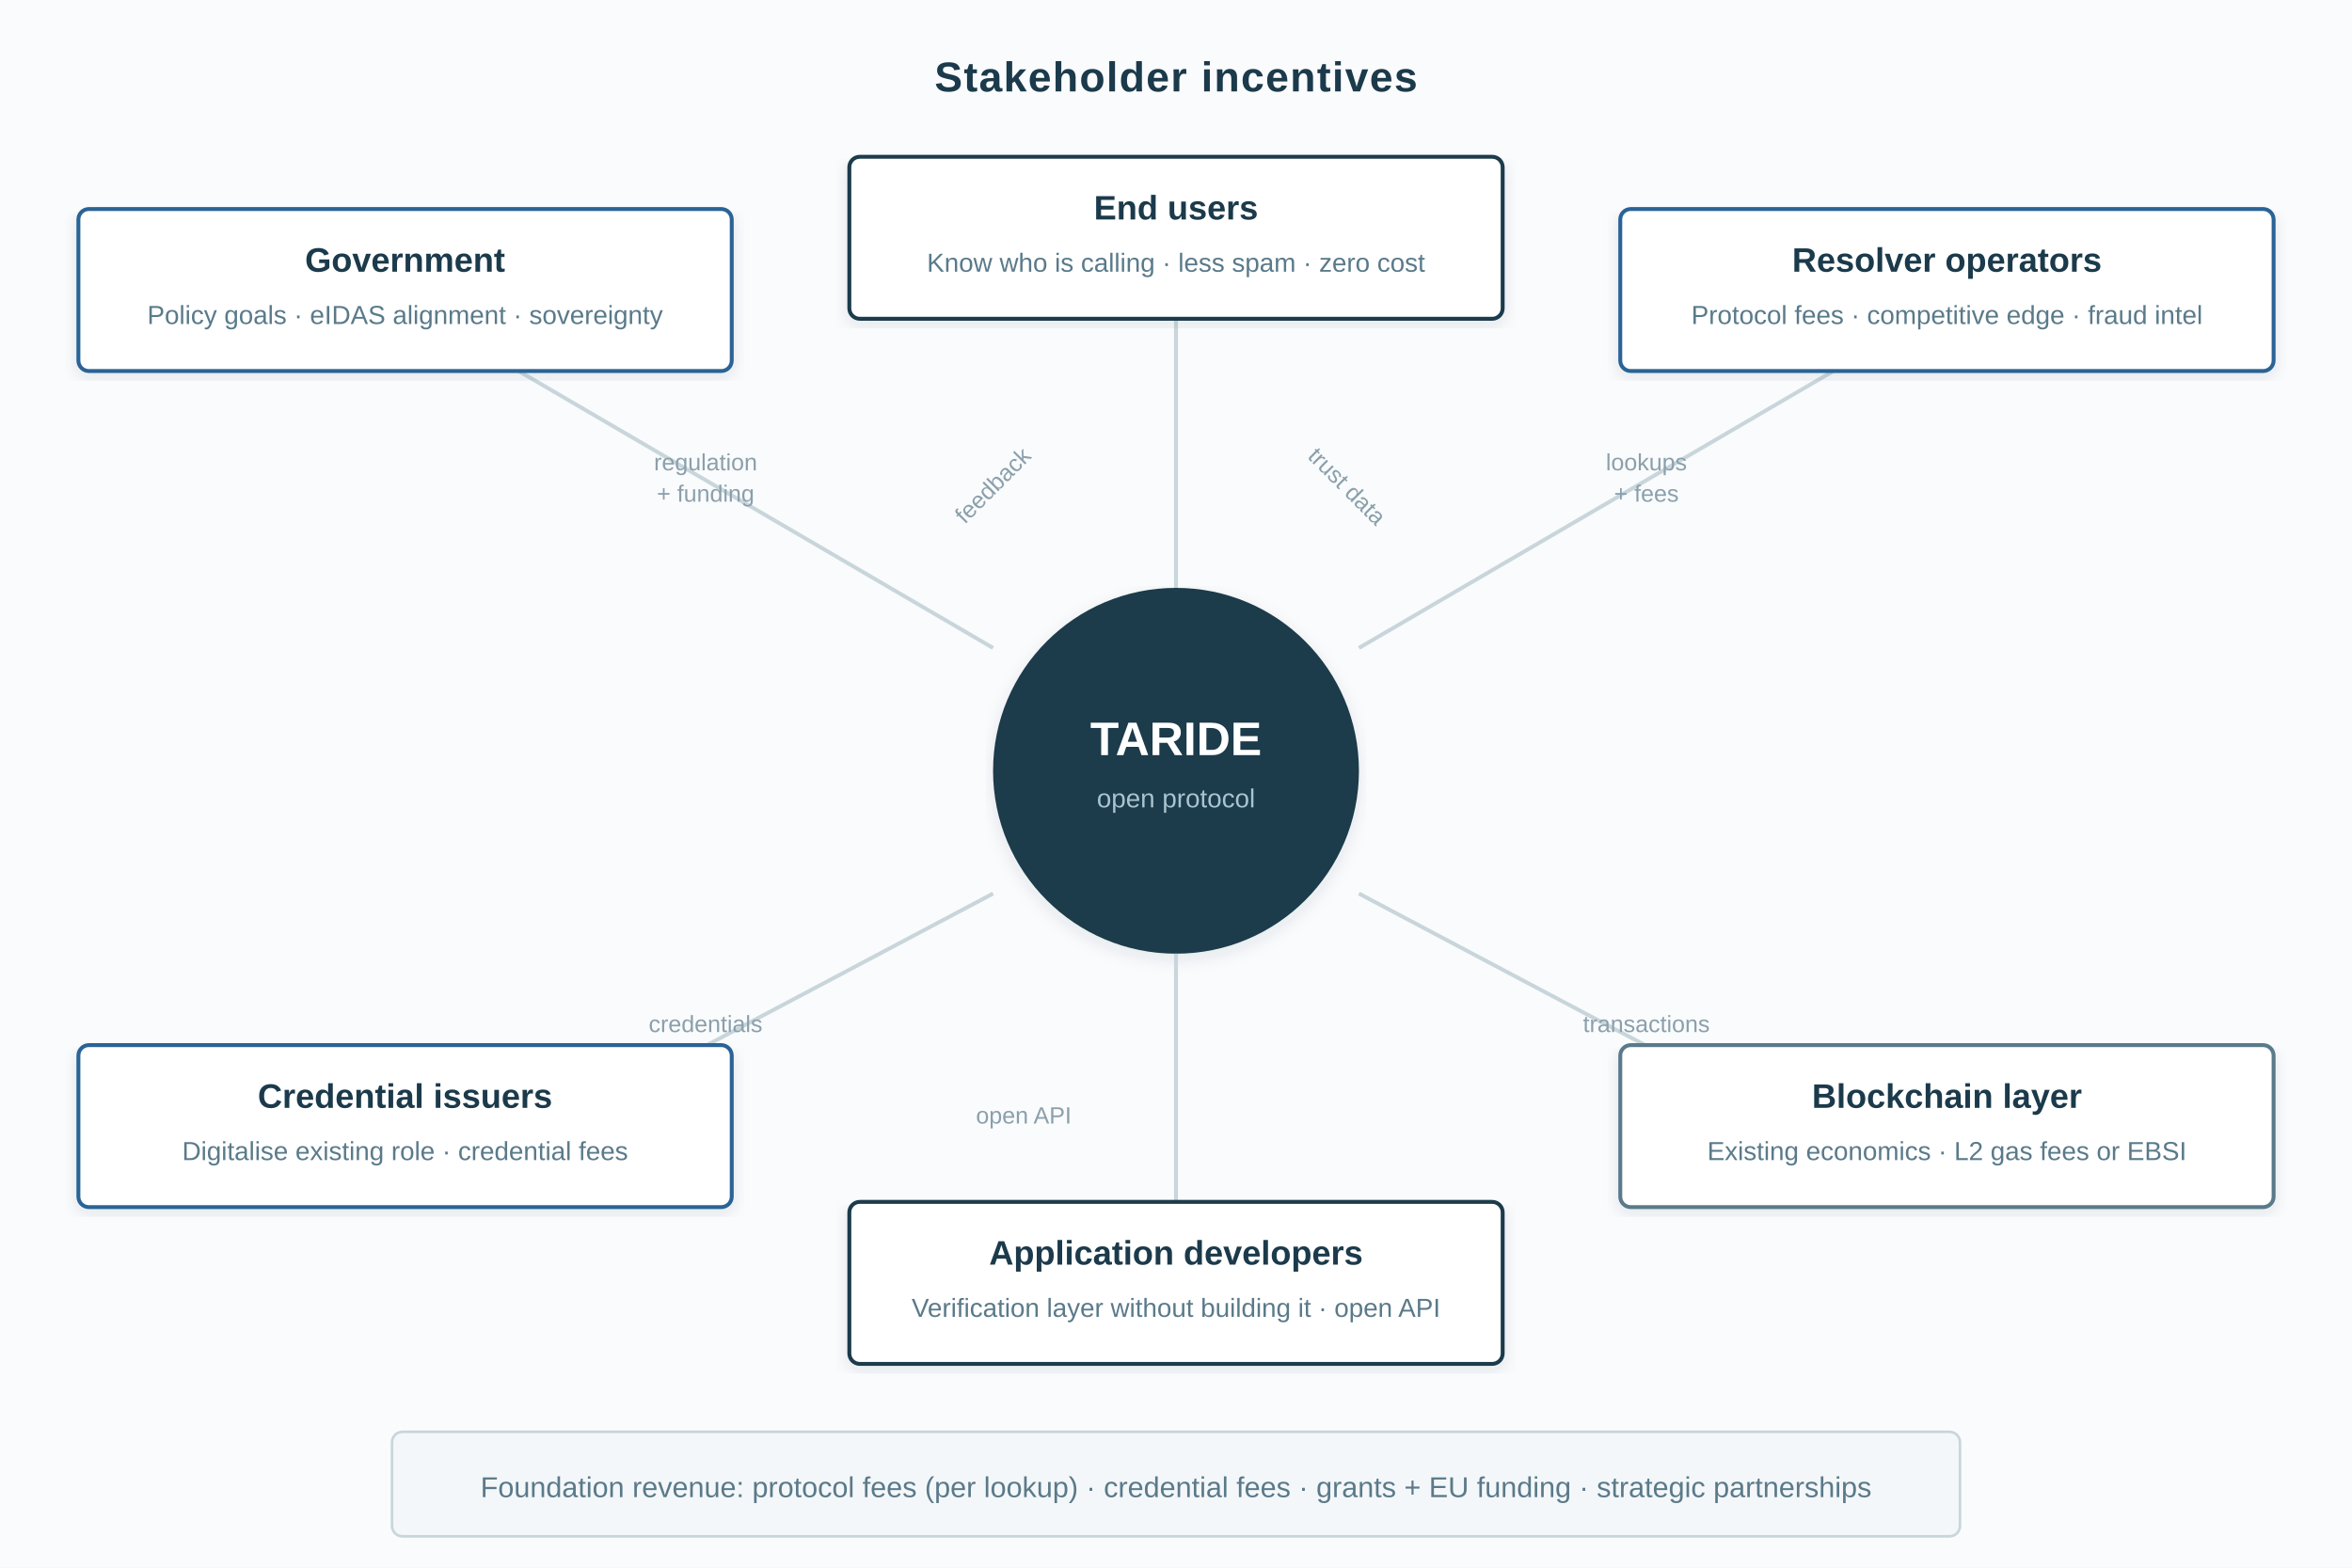
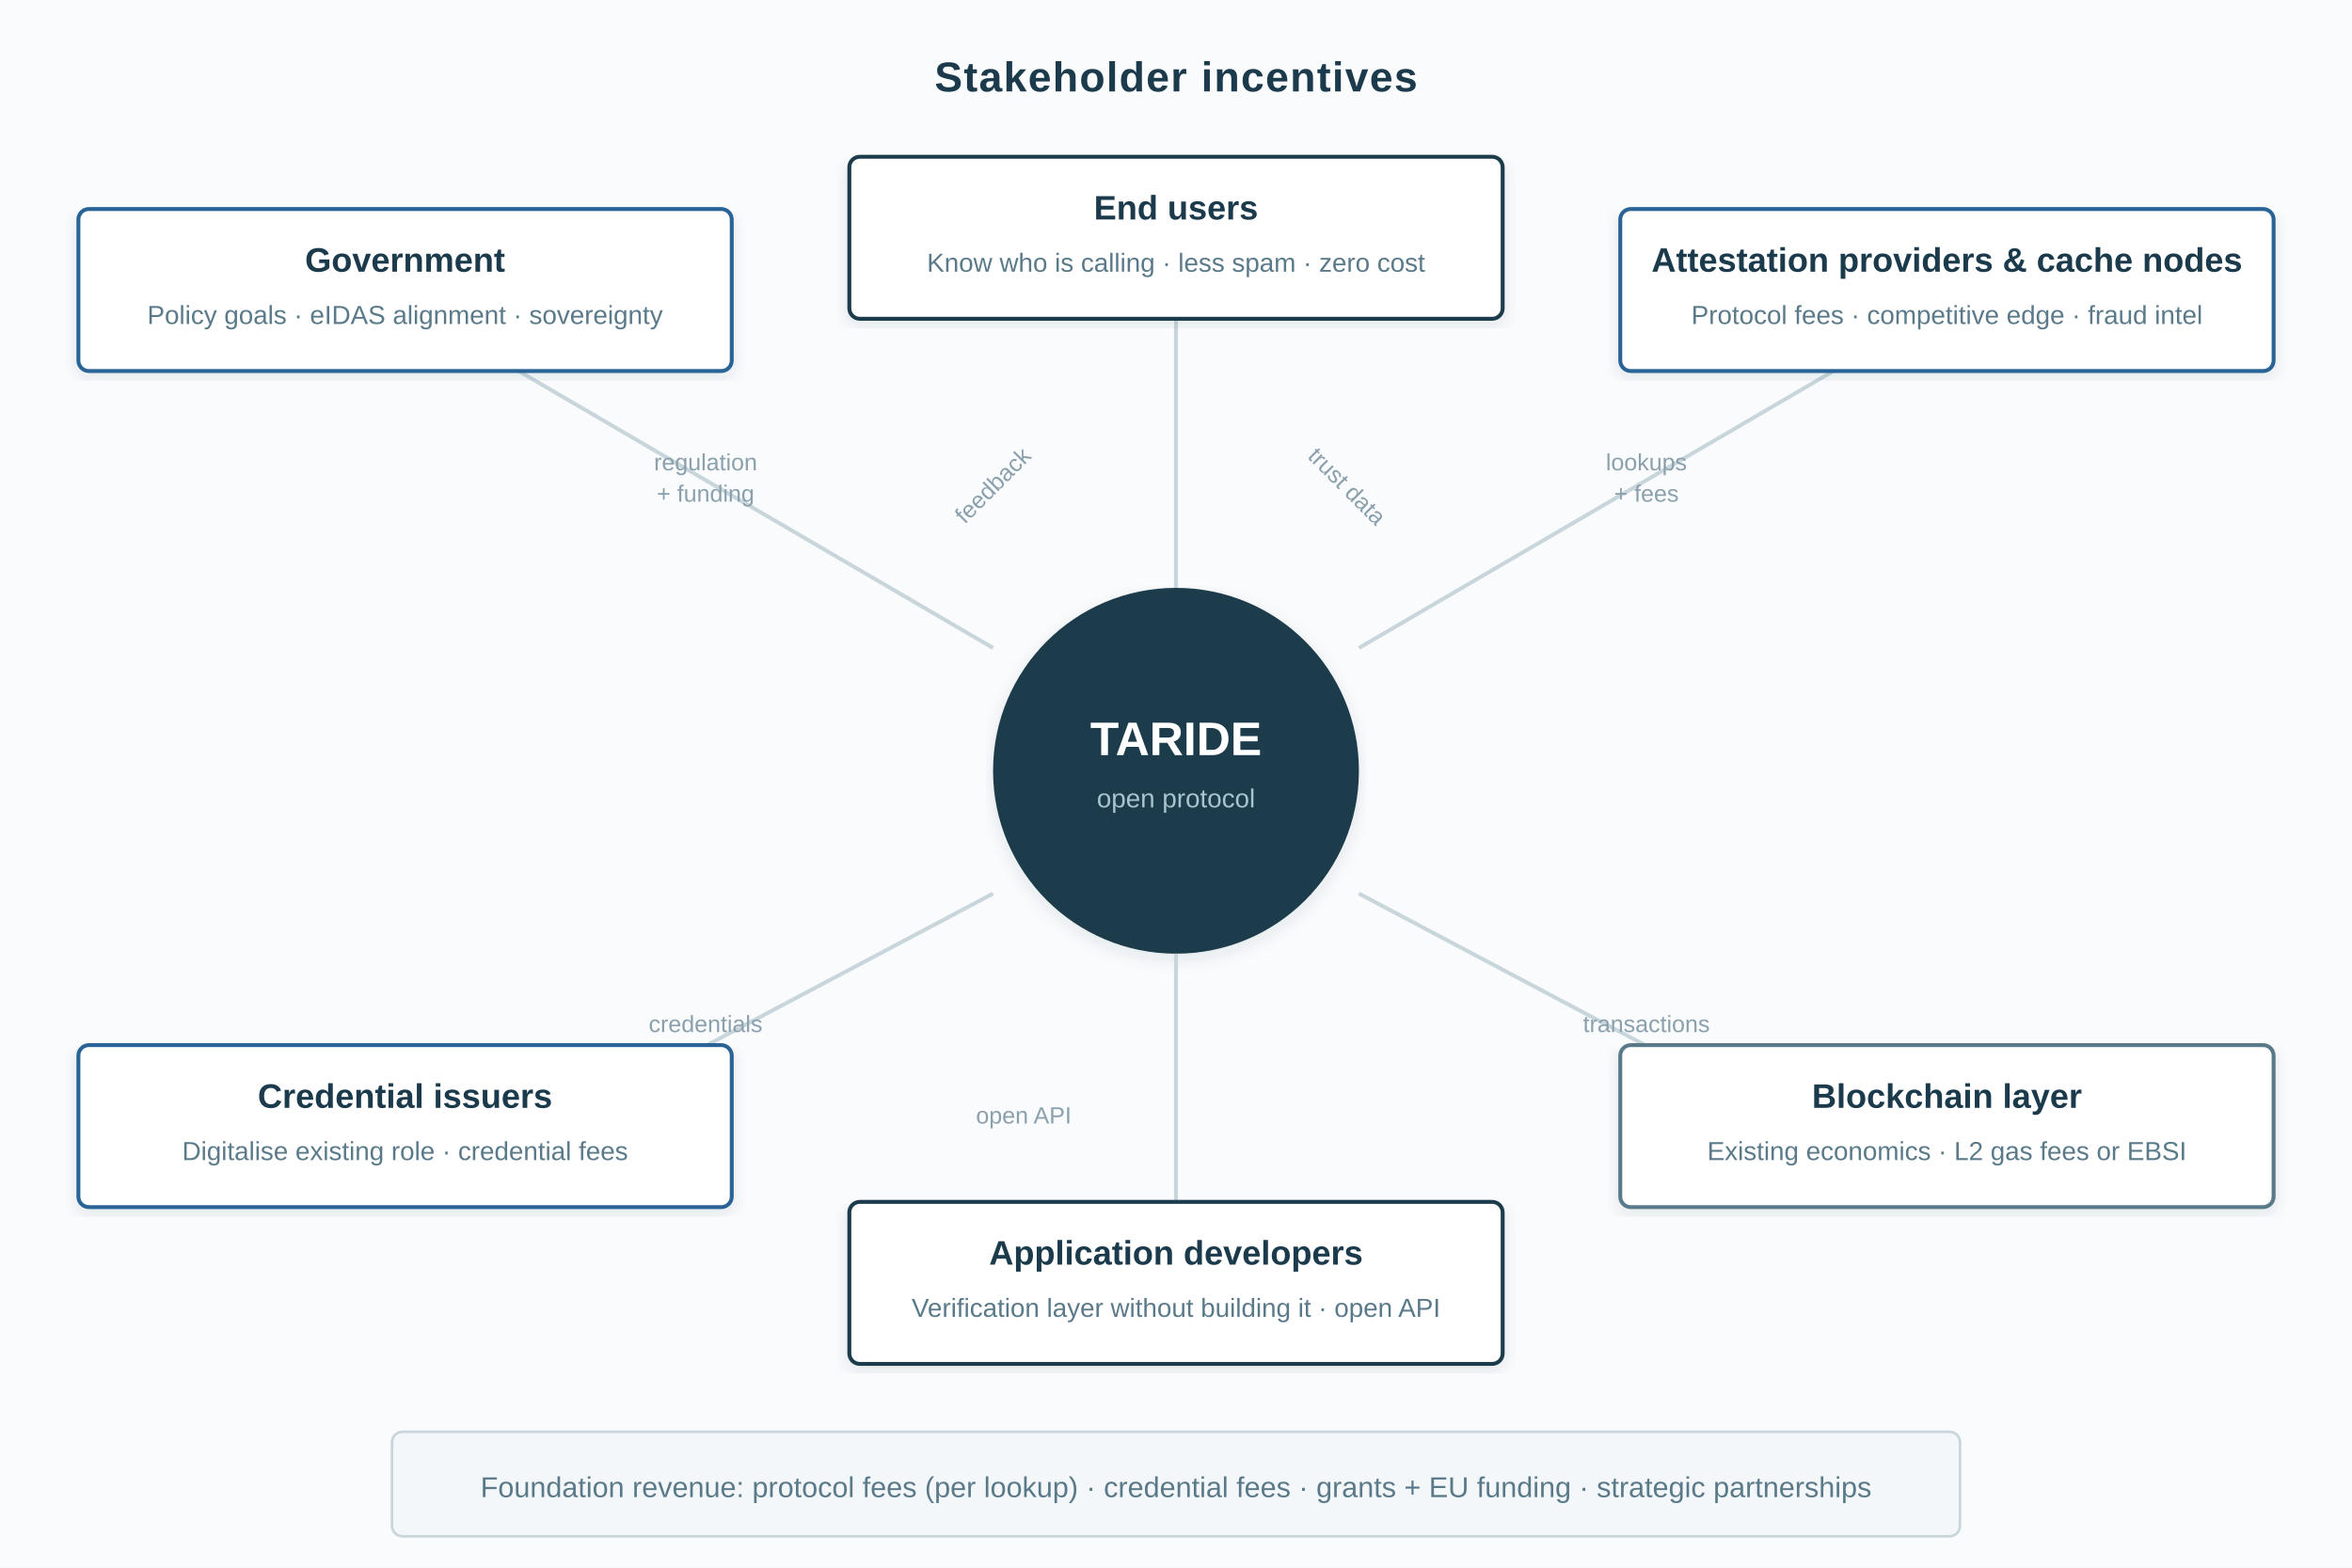
<svg xmlns="http://www.w3.org/2000/svg" viewBox="0 0 900 600" font-family="Arial, Helvetica, sans-serif">
  <defs>
    <filter id="shadow" x="-2%" y="-2%" width="104%" height="108%">
      <feDropShadow dx="0" dy="2" stdDeviation="3" flood-color="#1B3A4B" flood-opacity="0.1" />
    </filter>
  </defs>
  <rect width="900" height="600" fill="#FAFBFC" />
  <text x="450" y="35" text-anchor="middle" font-size="16" font-weight="bold" fill="#1B3A4B" letter-spacing="0.5">Stakeholder incentives</text>
  <circle cx="450" cy="295" r="70" fill="#1B3A4B" filter="url(#shadow)" />
  <text x="450" y="289" text-anchor="middle" font-size="18" font-weight="bold" fill="#FFFFFF">TARIDE</text>
  <text x="450" y="309" text-anchor="middle" font-size="10" fill="#A8C4D0">open protocol</text>
  <line x1="450" y1="225" x2="450" y2="120" stroke="#C8D6DC" stroke-width="1.5" />
  <line x1="380" y1="248" x2="195" y2="140" stroke="#C8D6DC" stroke-width="1.5" />
  <line x1="520" y1="248" x2="705" y2="140" stroke="#C8D6DC" stroke-width="1.5" />
  <line x1="380" y1="342" x2="195" y2="440" stroke="#C8D6DC" stroke-width="1.5" />
  <line x1="520" y1="342" x2="705" y2="440" stroke="#C8D6DC" stroke-width="1.5" />
  <line x1="450" y1="365" x2="450" y2="460" stroke="#C8D6DC" stroke-width="1.5" />
  <rect x="325" y="60" width="250" height="62" rx="4" fill="#FFFFFF" stroke="#1B3A4B" stroke-width="1.5" filter="url(#shadow)" />
  <text x="450" y="84" text-anchor="middle" font-size="13" font-weight="bold" fill="#1B3A4B">End users</text>
  <text x="450" y="104" text-anchor="middle" font-size="10" fill="#5A7A8A">Know who is calling  ·  less spam  ·  zero cost</text>
  <rect x="30" y="80" width="250" height="62" rx="4" fill="#FFFFFF" stroke="#2A6496" stroke-width="1.5" filter="url(#shadow)" />
  <text x="155" y="104" text-anchor="middle" font-size="13" font-weight="bold" fill="#1B3A4B">Government</text>
  <text x="155" y="124" text-anchor="middle" font-size="10" fill="#5A7A8A">Policy goals  ·  eIDAS alignment  ·  sovereignty</text>
  <rect x="620" y="80" width="250" height="62" rx="4" fill="#FFFFFF" stroke="#2A6496" stroke-width="1.5" filter="url(#shadow)" />
-   <text x="745" y="104" text-anchor="middle" font-size="13" font-weight="bold" fill="#1B3A4B">Resolver operators</text>
+   <text x="745" y="104" text-anchor="middle" font-size="13" font-weight="bold" fill="#1B3A4B">Attestation providers &amp; cache nodes</text>
  <text x="745" y="124" text-anchor="middle" font-size="10" fill="#5A7A8A">Protocol fees  ·  competitive edge  ·  fraud intel</text>
  <rect x="30" y="400" width="250" height="62" rx="4" fill="#FFFFFF" stroke="#2A6496" stroke-width="1.5" filter="url(#shadow)" />
  <text x="155" y="424" text-anchor="middle" font-size="13" font-weight="bold" fill="#1B3A4B">Credential issuers</text>
  <text x="155" y="444" text-anchor="middle" font-size="10" fill="#5A7A8A">Digitalise existing role  ·  credential fees</text>
  <rect x="620" y="400" width="250" height="62" rx="4" fill="#FFFFFF" stroke="#5A7A8A" stroke-width="1.5" filter="url(#shadow)" />
  <text x="745" y="424" text-anchor="middle" font-size="13" font-weight="bold" fill="#1B3A4B">Blockchain layer</text>
  <text x="745" y="444" text-anchor="middle" font-size="10" fill="#5A7A8A">Existing economics  ·  L2 gas fees or EBSI</text>
  <rect x="325" y="460" width="250" height="62" rx="4" fill="#FFFFFF" stroke="#1B3A4B" stroke-width="1.5" filter="url(#shadow)" />
  <text x="450" y="484" text-anchor="middle" font-size="13" font-weight="bold" fill="#1B3A4B">Application developers</text>
  <text x="450" y="504" text-anchor="middle" font-size="10" fill="#5A7A8A">Verification layer without building it  ·  open API</text>
  <rect x="150" y="548" width="600" height="40" rx="4" fill="#F4F7F9" stroke="#C8D6DC" stroke-width="1" />
  <text x="450" y="573" text-anchor="middle" font-size="11" fill="#5A7A8A">Foundation revenue: protocol fees (per lookup)  ·  credential fees  ·  grants + EU funding  ·  strategic partnerships</text>
  <text x="395" y="175" text-anchor="end" font-size="9" fill="#8AA0AC" transform="rotate(-45, 395, 175)">feedback</text>
  <text x="500" y="175" text-anchor="start" font-size="9" fill="#8AA0AC" transform="rotate(45, 500, 175)">trust data</text>
  <text x="270" y="180" text-anchor="middle" font-size="9" fill="#8AA0AC">regulation</text>
  <text x="270" y="192" text-anchor="middle" font-size="9" fill="#8AA0AC">+ funding</text>
  <text x="630" y="180" text-anchor="middle" font-size="9" fill="#8AA0AC">lookups</text>
  <text x="630" y="192" text-anchor="middle" font-size="9" fill="#8AA0AC">+ fees</text>
  <text x="270" y="395" text-anchor="middle" font-size="9" fill="#8AA0AC">credentials</text>
  <text x="630" y="395" text-anchor="middle" font-size="9" fill="#8AA0AC">transactions</text>
  <text x="410" y="430" text-anchor="end" font-size="9" fill="#8AA0AC">open API</text>
</svg>
